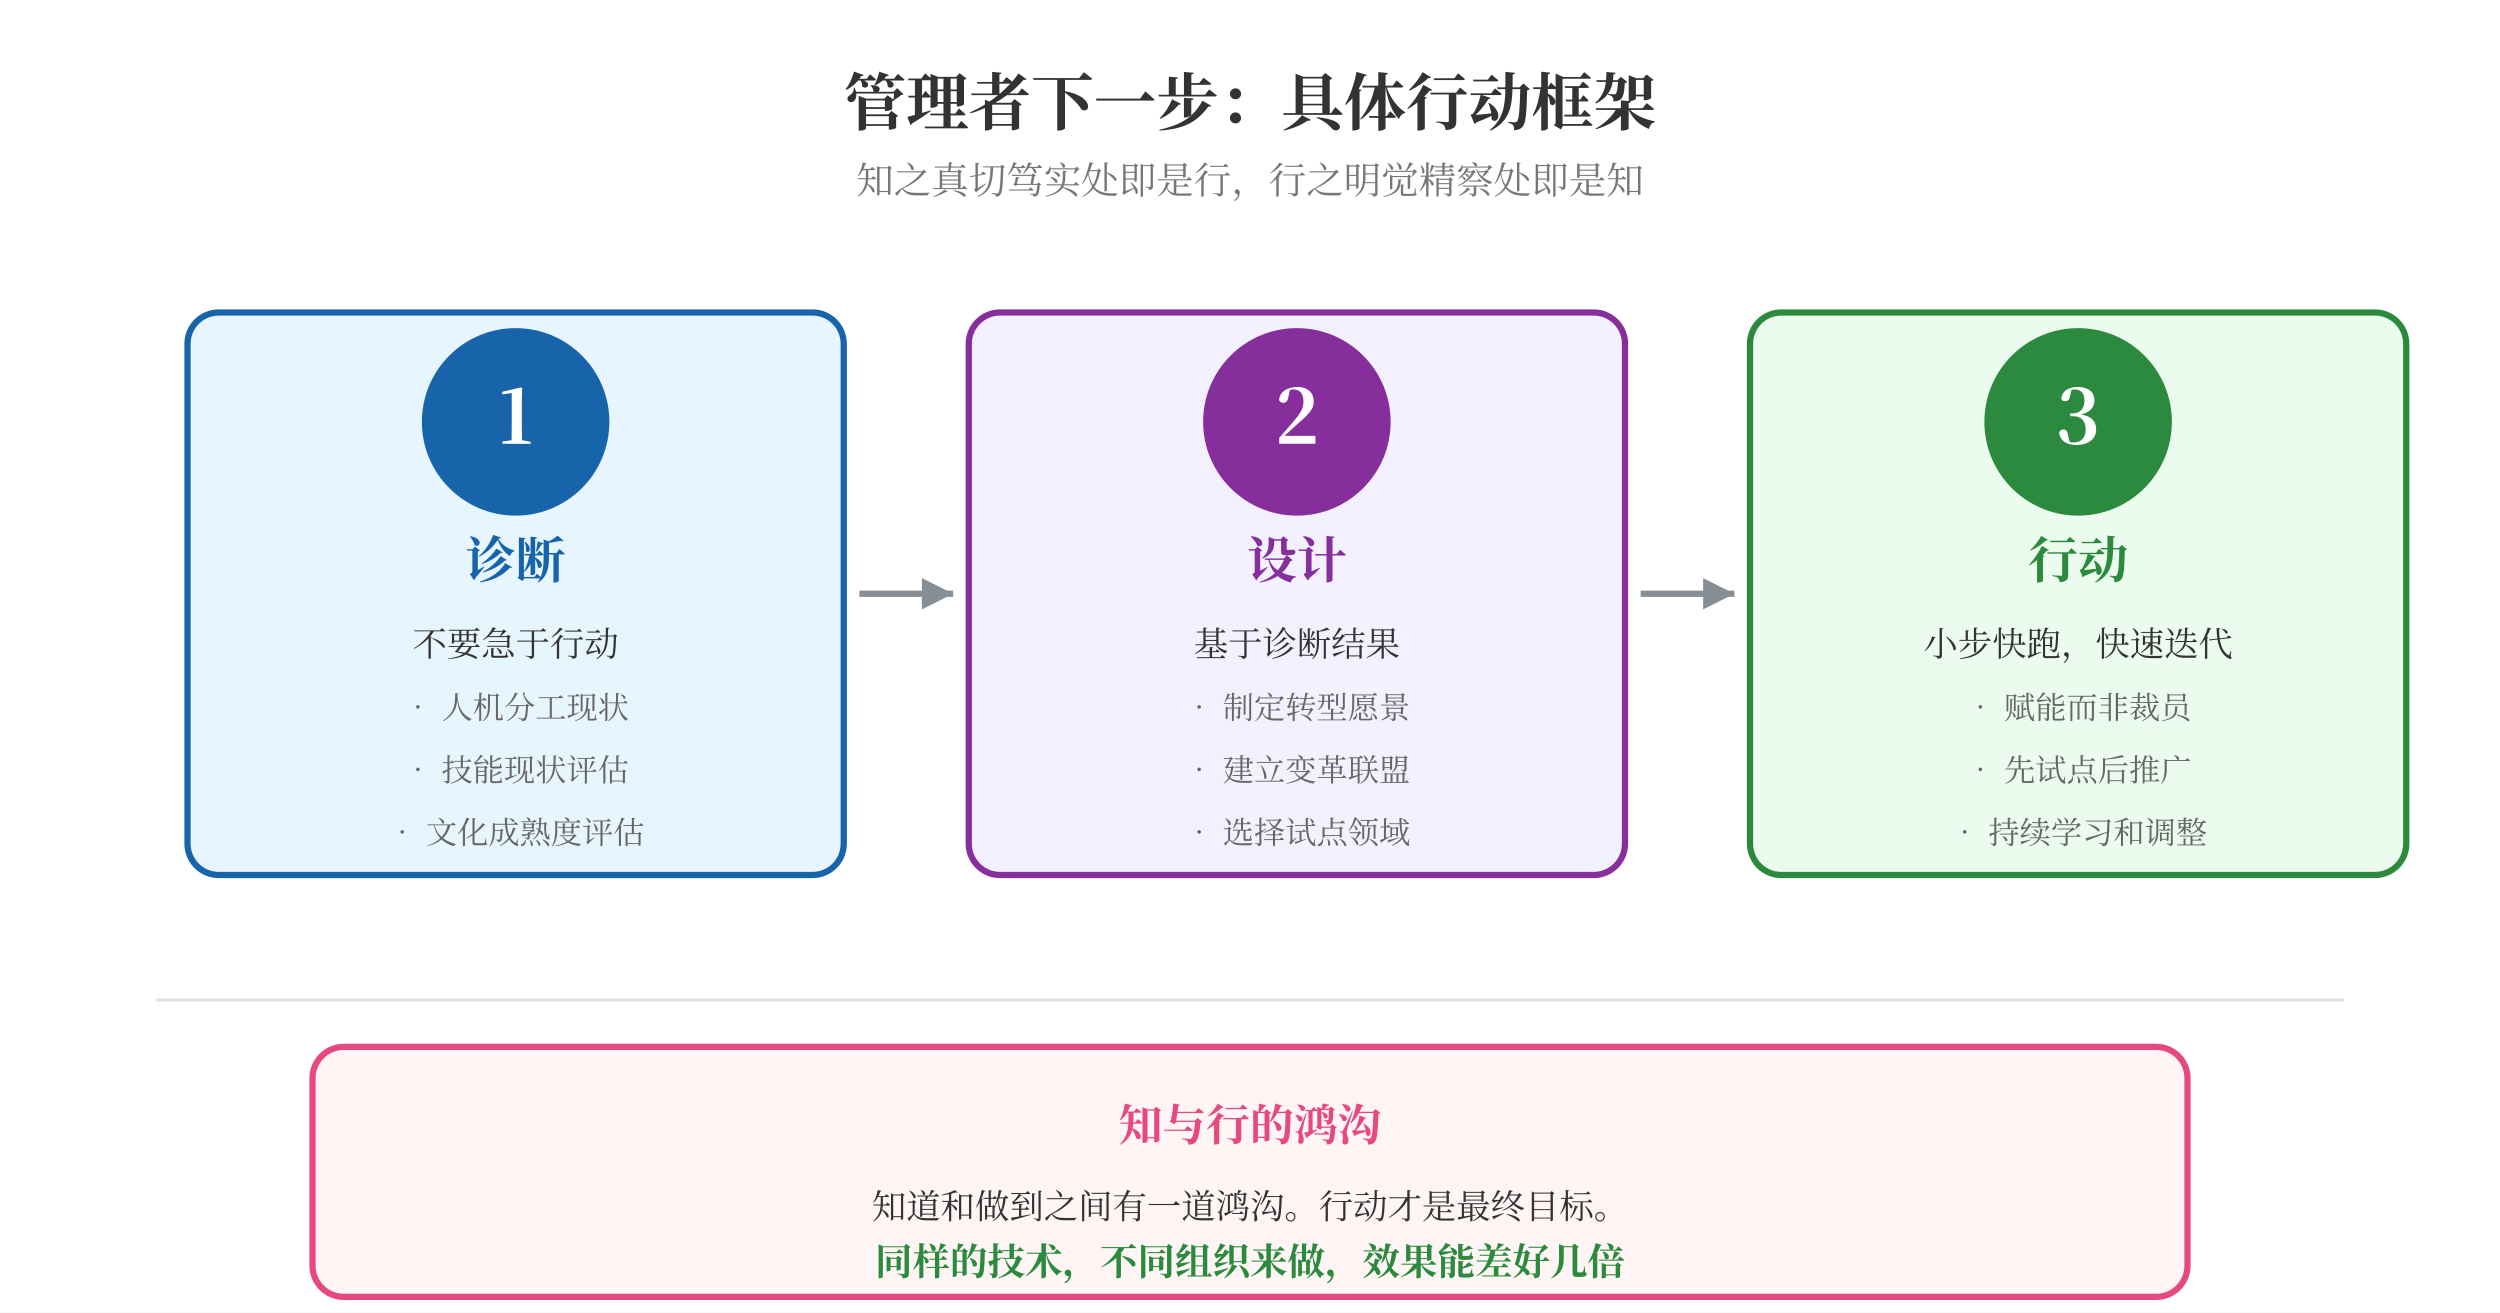
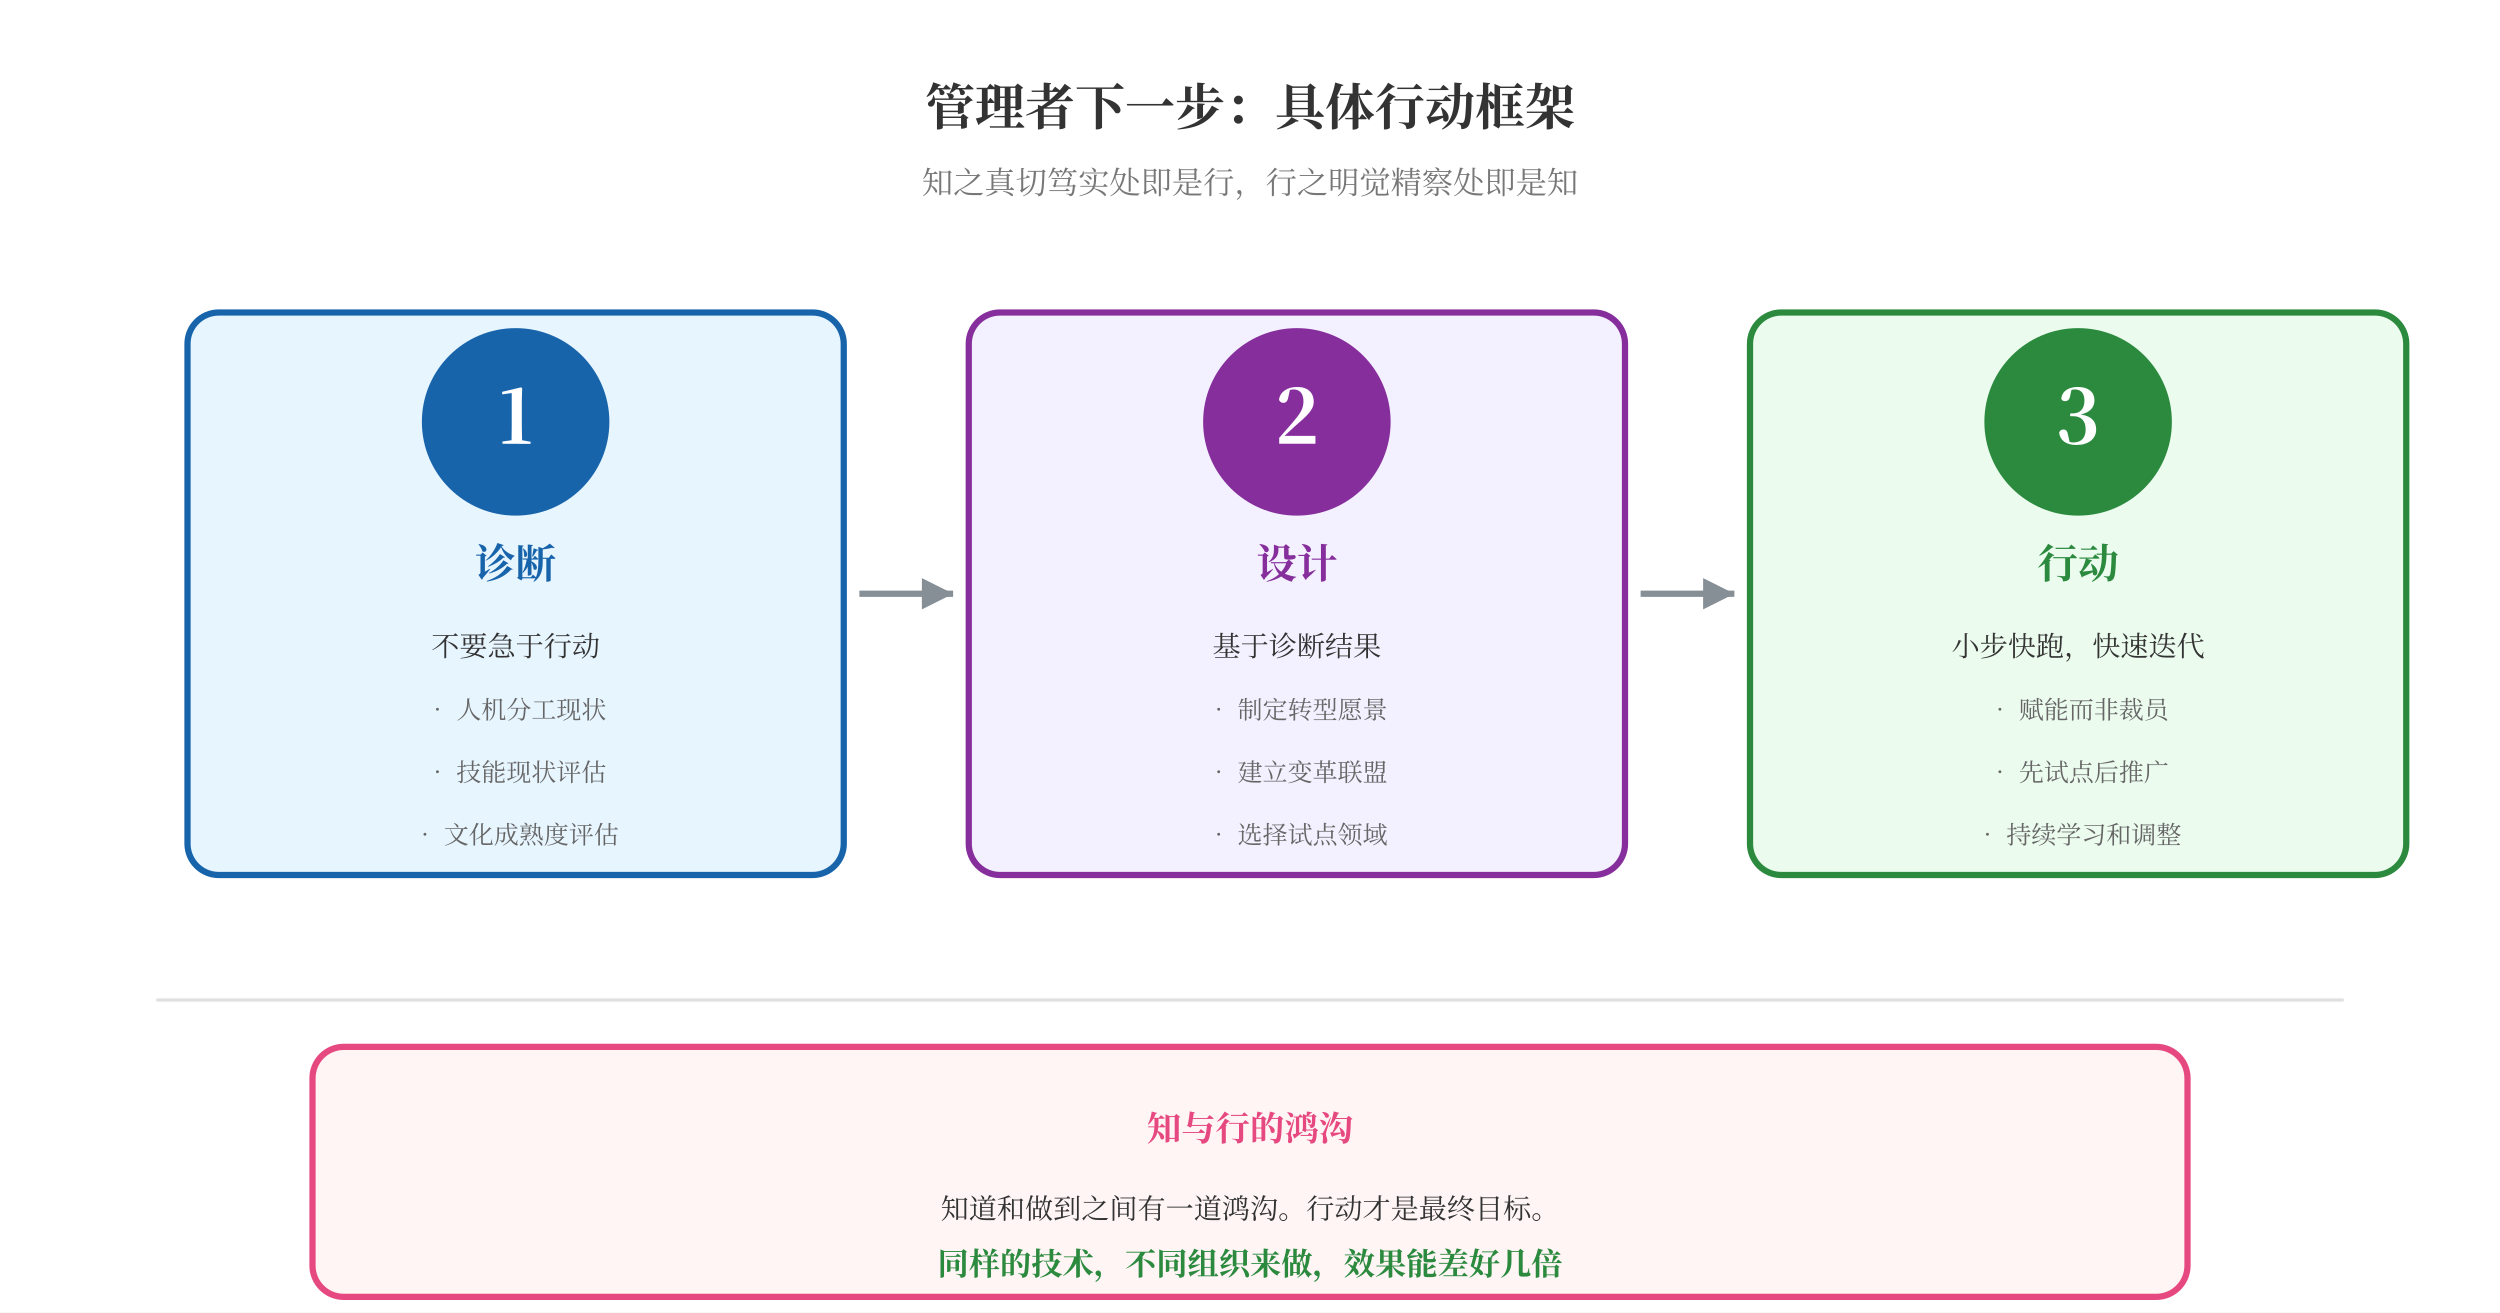
<svg xmlns="http://www.w3.org/2000/svg" viewBox="0 0 800 420" style="font-family: 'Noto Serif CJK SC', serif; background: #fefefe;">
  <rect width="800" height="420" fill="white" />
-   <text x="400" y="40" text-anchor="middle" font-size="20" font-weight="bold" fill="#333">管理者下一步：具体行动框架</text>
-   <text x="400" y="62" text-anchor="middle" font-size="12" fill="#777">知之真切笃实处即是行，行之明觉精察处即是知</text>
+   <text x="400" y="40" text-anchor="middle" font-size="16" font-weight="bold" fill="#333">管理者下一步：具体行动框架</text>
+   <text x="400" y="62" text-anchor="middle" font-size="10" fill="#777">知之真切笃实处即是行，行之明觉精察处即是知</text>
  <rect x="60" y="100" width="210" height="180" rx="10" fill="#e7f5ff" stroke="#1864ab" stroke-width="2" />
  <circle cx="165" cy="135" r="30" fill="#1864ab" />
  <text x="165" y="142" text-anchor="middle" font-size="24" font-weight="bold" fill="white">1</text>
-   <text x="165" y="185" text-anchor="middle" font-size="16" font-weight="bold" fill="#1864ab">诊断</text>
-   <text x="165" y="210" text-anchor="middle" font-size="11" fill="#333">不要急于行动</text>
-   <text x="165" y="230" text-anchor="middle" font-size="10" fill="#666">• 人机分工现状</text>
-   <text x="165" y="250" text-anchor="middle" font-size="10" fill="#666">• 技能现状评估</text>
-   <text x="165" y="270" text-anchor="middle" font-size="10" fill="#666">• 文化成熟度评估</text>
+   <text x="165" y="185" text-anchor="middle" font-size="13" font-weight="bold" fill="#1864ab">诊断</text>
+   <text x="165" y="210" text-anchor="middle" font-size="9" fill="#333">不要急于行动</text>
+   <text x="165" y="230" text-anchor="middle" font-size="8" fill="#666">• 人机分工现状</text>
+   <text x="165" y="250" text-anchor="middle" font-size="8" fill="#666">• 技能现状评估</text>
+   <text x="165" y="270" text-anchor="middle" font-size="8" fill="#666">• 文化成熟度评估</text>
  <path d="M275 190 L305 190" fill="none" stroke="#868e96" stroke-width="2" />
  <polygon points="305,190 295,185 295,195" fill="#868e96" />
  <rect x="310" y="100" width="210" height="180" rx="10" fill="#f3f0ff" stroke="#862e9c" stroke-width="2" />
  <circle cx="415" cy="135" r="30" fill="#862e9c" />
  <text x="415" y="142" text-anchor="middle" font-size="24" font-weight="bold" fill="white">2</text>
-   <text x="415" y="185" text-anchor="middle" font-size="16" font-weight="bold" fill="#862e9c">设计</text>
-   <text x="415" y="210" text-anchor="middle" font-size="11" fill="#333">基于诊断结果</text>
-   <text x="415" y="230" text-anchor="middle" font-size="10" fill="#666">• 制定转型愿景</text>
-   <text x="415" y="250" text-anchor="middle" font-size="10" fill="#666">• 建立变革联盟</text>
-   <text x="415" y="270" text-anchor="middle" font-size="10" fill="#666">• 选择试点领域</text>
+   <text x="415" y="185" text-anchor="middle" font-size="13" font-weight="bold" fill="#862e9c">设计</text>
+   <text x="415" y="210" text-anchor="middle" font-size="9" fill="#333">基于诊断结果</text>
+   <text x="415" y="230" text-anchor="middle" font-size="8" fill="#666">• 制定转型愿景</text>
+   <text x="415" y="250" text-anchor="middle" font-size="8" fill="#666">• 建立变革联盟</text>
+   <text x="415" y="270" text-anchor="middle" font-size="8" fill="#666">• 选择试点领域</text>
  <path d="M525 190 L555 190" fill="none" stroke="#868e96" stroke-width="2" />
  <polygon points="555,190 545,185 545,195" fill="#868e96" />
  <rect x="560" y="100" width="210" height="180" rx="10" fill="#ebfbee" stroke="#2b8a3e" stroke-width="2" />
  <circle cx="665" cy="135" r="30" fill="#2b8a3e" />
  <text x="665" y="142" text-anchor="middle" font-size="24" font-weight="bold" fill="white">3</text>
-   <text x="665" y="185" text-anchor="middle" font-size="16" font-weight="bold" fill="#2b8a3e">行动</text>
-   <text x="665" y="210" text-anchor="middle" font-size="11" fill="#333">小步快跑，快速迭代</text>
-   <text x="665" y="230" text-anchor="middle" font-size="10" fill="#666">• 赋能而非裁员</text>
-   <text x="665" y="250" text-anchor="middle" font-size="10" fill="#666">• 先试点后推广</text>
-   <text x="665" y="270" text-anchor="middle" font-size="10" fill="#666">• 持续学习和调整</text>
+   <text x="665" y="185" text-anchor="middle" font-size="13" font-weight="bold" fill="#2b8a3e">行动</text>
+   <text x="665" y="210" text-anchor="middle" font-size="9" fill="#333">小步快跑，快速迭代</text>
+   <text x="665" y="230" text-anchor="middle" font-size="8" fill="#666">• 赋能而非裁员</text>
+   <text x="665" y="250" text-anchor="middle" font-size="8" fill="#666">• 先试点后推广</text>
+   <text x="665" y="270" text-anchor="middle" font-size="8" fill="#666">• 持续学习和调整</text>
  <line x1="50" y1="320" x2="750" y2="320" stroke="#e0e0e0" stroke-width="1" />
  <rect x="100" y="335" width="600" height="80" rx="10" fill="#fff5f5" stroke="#e64980" stroke-width="2" />
-   <text x="400" y="365" text-anchor="middle" font-size="14" font-weight="bold" fill="#e64980">知与行的鸿沟</text>
-   <text x="400" y="390" text-anchor="middle" font-size="11" fill="#333">知道和做到之间有一道鸿沟。行动才是最终目标。</text>
-   <text x="400" y="408" text-anchor="middle" font-size="12" font-weight="bold" fill="#2b8a3e">同样的技术，不同组织来做，效果能差好几倍</text>
+   <text x="400" y="365" text-anchor="middle" font-size="11" font-weight="bold" fill="#e64980">知与行的鸿沟</text>
+   <text x="400" y="390" text-anchor="middle" font-size="9" fill="#333">知道和做到之间有一道鸿沟。行动才是最终目标。</text>
+   <text x="400" y="408" text-anchor="middle" font-size="10" font-weight="bold" fill="#2b8a3e">同样的技术，不同组织来做，效果能差好几倍</text>
</svg>
